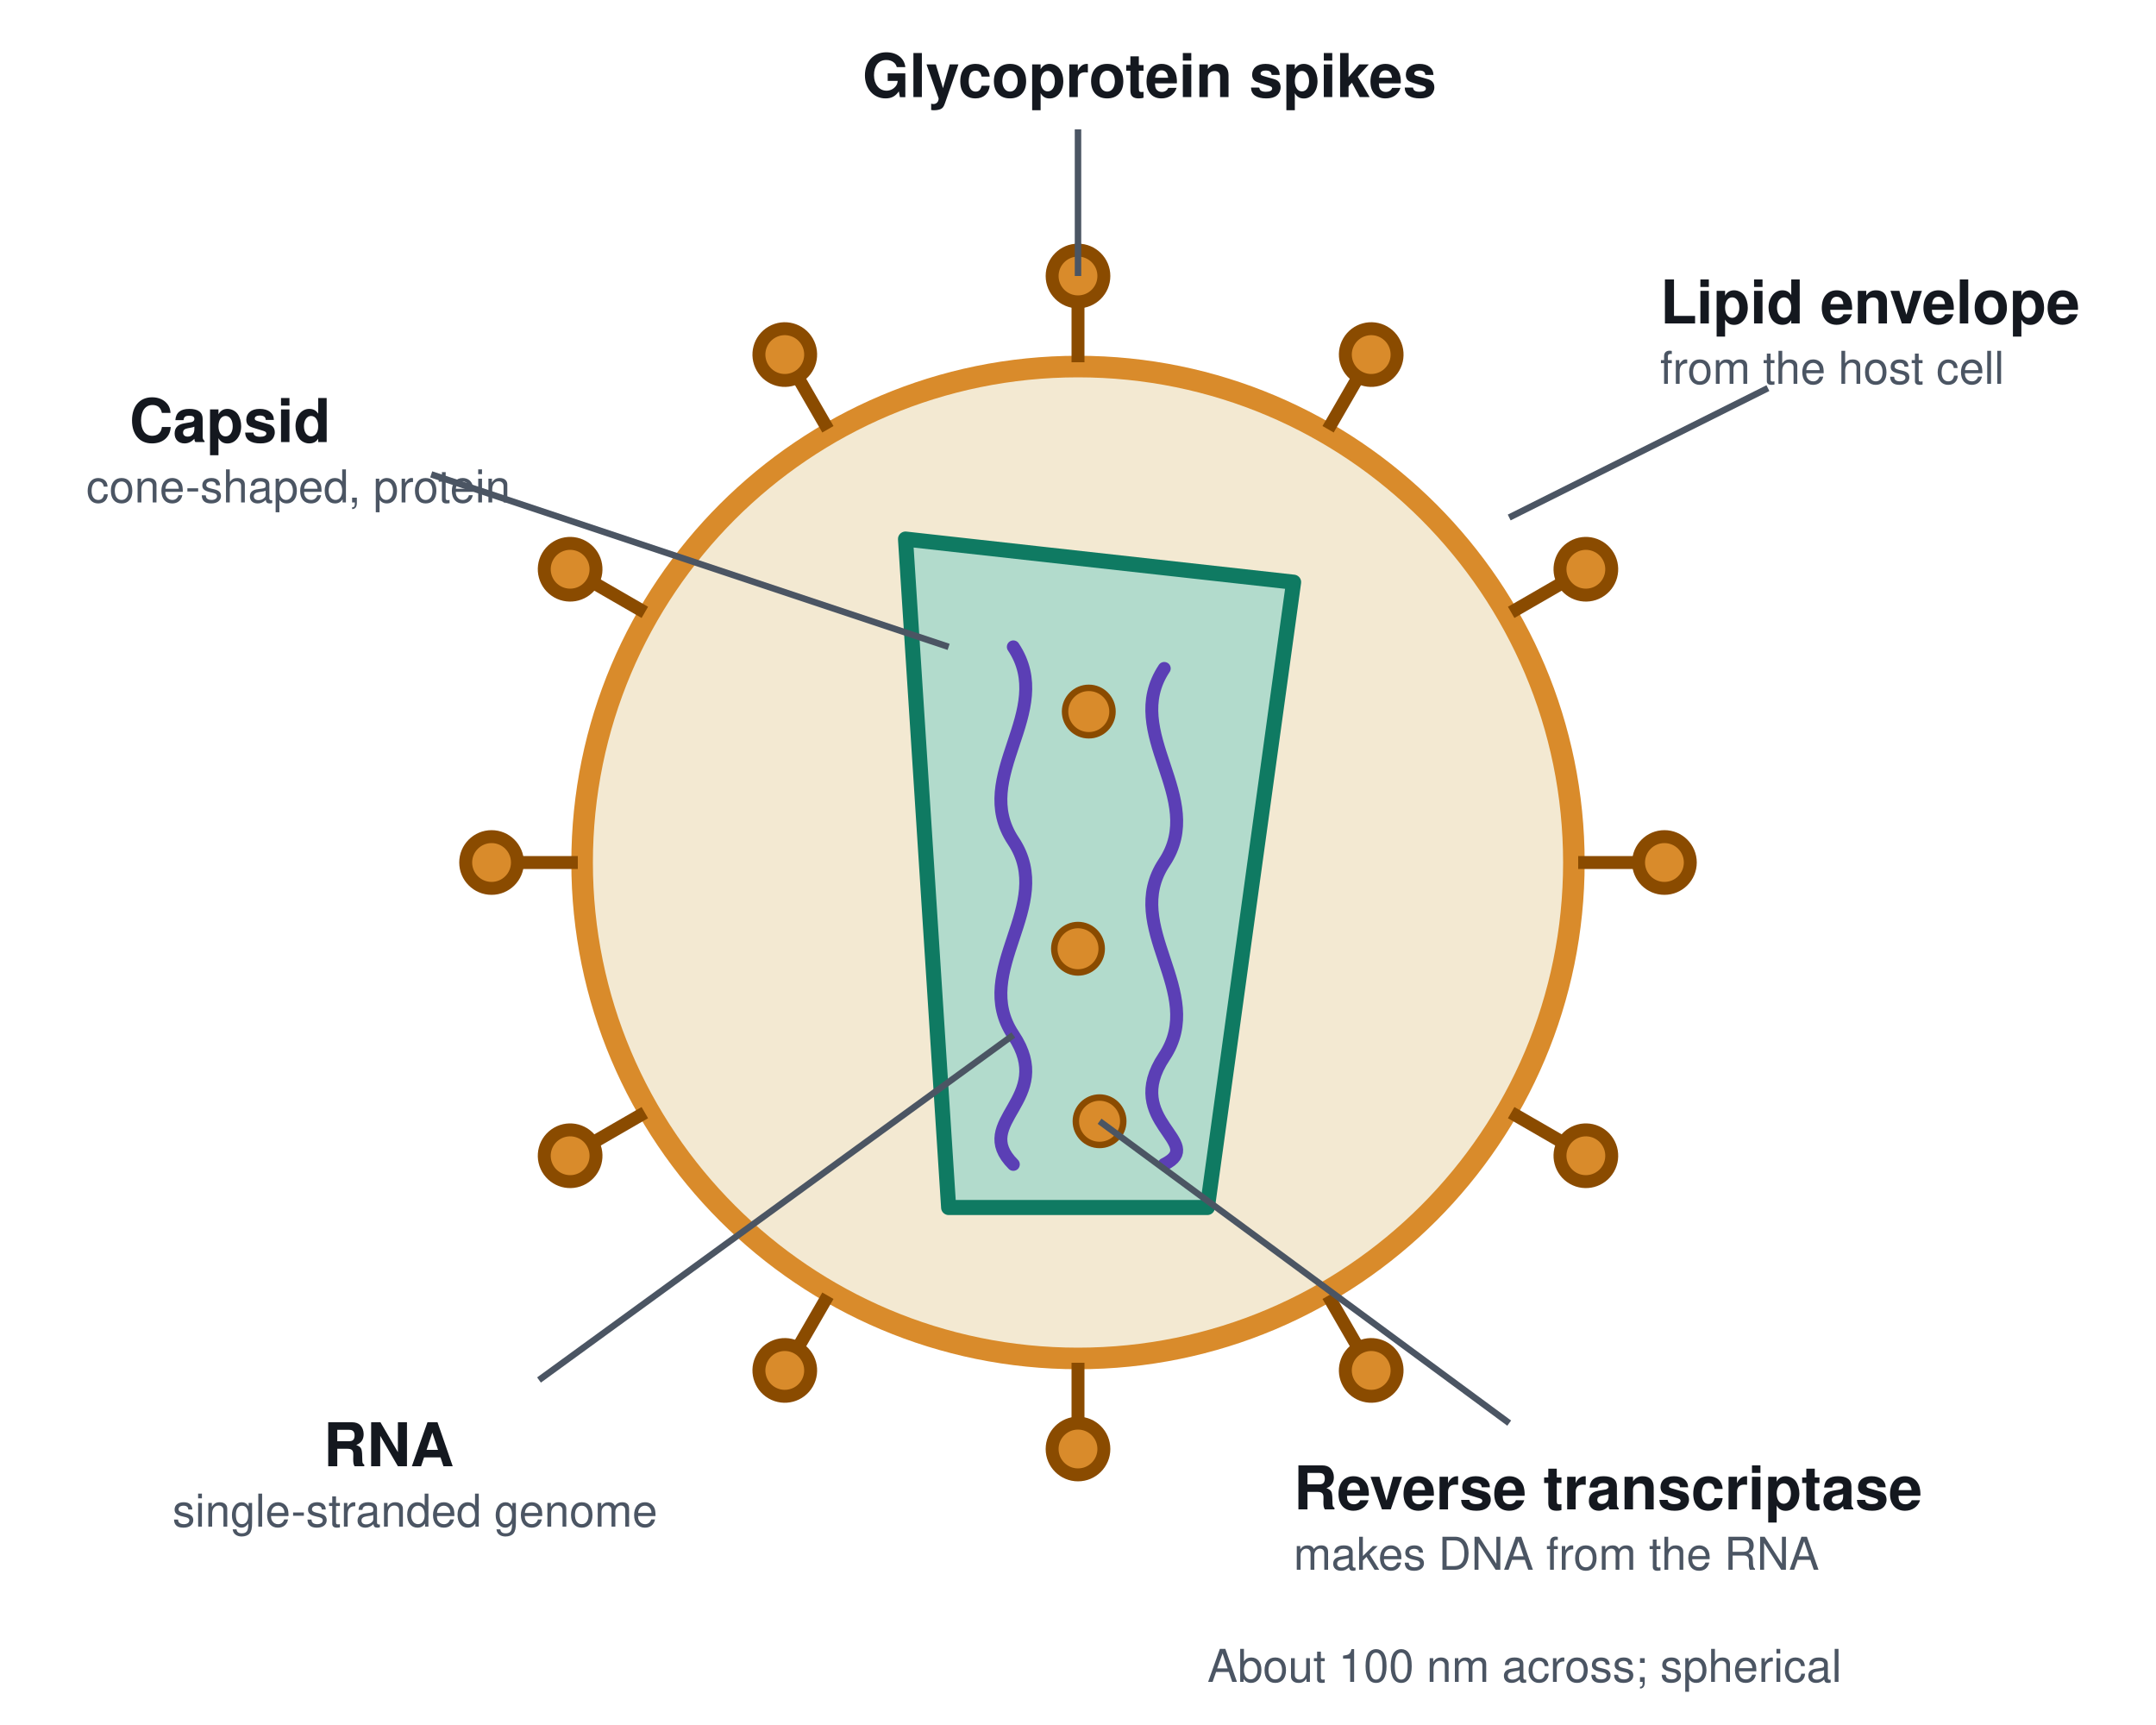
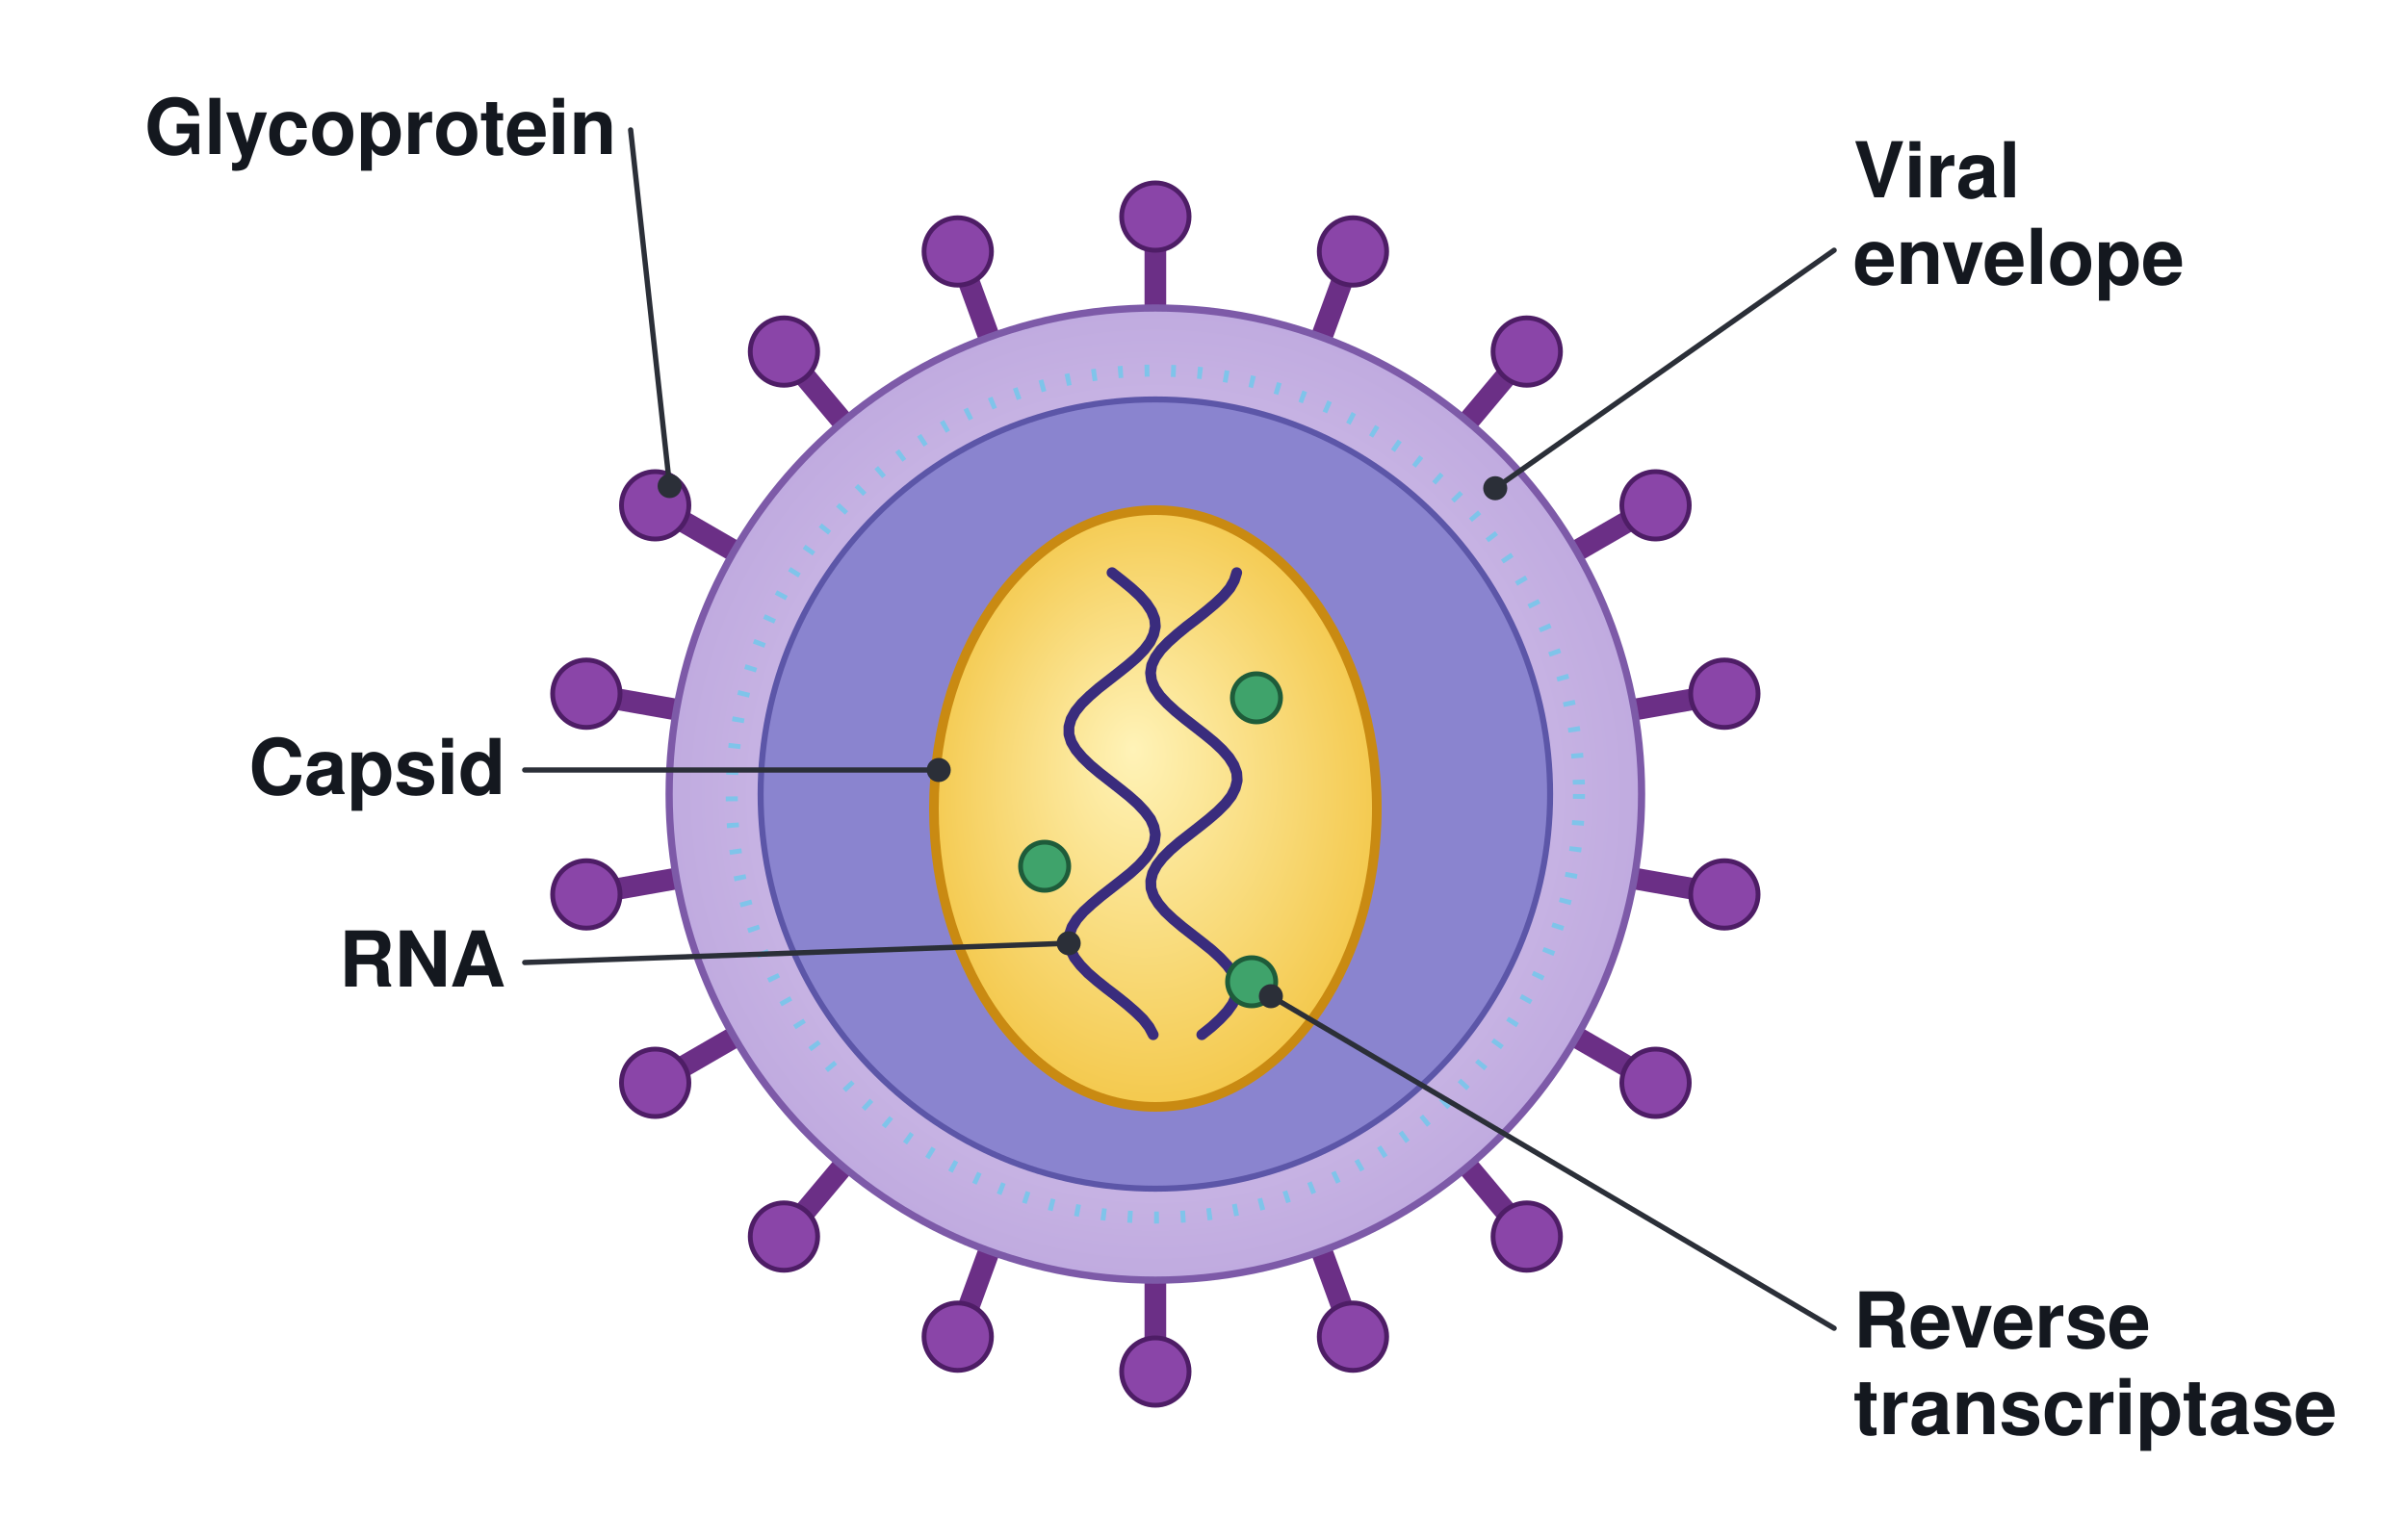
- <svg xmlns="http://www.w3.org/2000/svg" viewBox="0 0 1000 800" font-family="Segoe UI, Helvetica, Arial, sans-serif">
-   <rect width="1000" height="800" fill="#ffffff" />
+ <svg xmlns="http://www.w3.org/2000/svg" viewBox="0 0 1000 640" font-family="Segoe UI, Helvetica, Arial, sans-serif">
  <defs>
-     <style>
-       .t{font-size:28px;font-weight:700;fill:#14181f}
-       .s{font-size:21px;fill:#4b5563}
-       .lead{stroke:#4b5563;stroke-width:3;fill:none}
-     </style>
+     <radialGradient id="env" cx="50%" cy="50%" r="60%" fx="50%" fy="50%">
+       <stop offset="0%" stop-color="#e3d6f2" />
+       <stop offset="100%" stop-color="#b9a2dc" />
+     </radialGradient>
+     <radialGradient id="cap" cx="50%" cy="50%" r="60%" fx="45%" fy="40%">
+       <stop offset="0%" stop-color="#fff3b8" />
+       <stop offset="100%" stop-color="#f2c23c" />
+     </radialGradient>
  </defs>
-   <circle cx="500" cy="400" r="230" fill="#f3e9d2" stroke="#d98b2b" stroke-width="10" />
-   <g stroke="#8a4b00" stroke-width="6" fill="#d98b2b">
-     <g transform="translate(500,400)">
-       <g transform="rotate(0)">
-         <line x1="0" y1="-232" x2="0" y2="-262" />
-         <circle cx="0" cy="-272" r="12" />
-       </g>
-       <g transform="rotate(30)">
-         <line x1="0" y1="-232" x2="0" y2="-262" />
-         <circle cx="0" cy="-272" r="12" />
-       </g>
-       <g transform="rotate(60)">
-         <line x1="0" y1="-232" x2="0" y2="-262" />
-         <circle cx="0" cy="-272" r="12" />
-       </g>
-       <g transform="rotate(90)">
-         <line x1="0" y1="-232" x2="0" y2="-262" />
-         <circle cx="0" cy="-272" r="12" />
-       </g>
-       <g transform="rotate(120)">
-         <line x1="0" y1="-232" x2="0" y2="-262" />
-         <circle cx="0" cy="-272" r="12" />
-       </g>
-       <g transform="rotate(150)">
-         <line x1="0" y1="-232" x2="0" y2="-262" />
-         <circle cx="0" cy="-272" r="12" />
-       </g>
-       <g transform="rotate(180)">
-         <line x1="0" y1="-232" x2="0" y2="-262" />
-         <circle cx="0" cy="-272" r="12" />
-       </g>
-       <g transform="rotate(210)">
-         <line x1="0" y1="-232" x2="0" y2="-262" />
-         <circle cx="0" cy="-272" r="12" />
-       </g>
-       <g transform="rotate(240)">
-         <line x1="0" y1="-232" x2="0" y2="-262" />
-         <circle cx="0" cy="-272" r="12" />
-       </g>
-       <g transform="rotate(270)">
-         <line x1="0" y1="-232" x2="0" y2="-262" />
-         <circle cx="0" cy="-272" r="12" />
-       </g>
-       <g transform="rotate(300)">
-         <line x1="0" y1="-232" x2="0" y2="-262" />
-         <circle cx="0" cy="-272" r="12" />
-       </g>
-       <g transform="rotate(330)">
-         <line x1="0" y1="-232" x2="0" y2="-262" />
-         <circle cx="0" cy="-272" r="12" />
-       </g>
-     </g>
-   </g>
-   <polygon points="420,250 600,270 560,560 440,560" fill="#b2dbcc" stroke="#0f7a62" stroke-width="7" stroke-linejoin="round" />
-   <path d="M470 300 c20 30 -20 60 0 90 s-20 60 0 90 s-20 40 0 60" fill="none" stroke="#5b3fb5" stroke-width="6" stroke-linecap="round" />
-   <path d="M540 310 c-20 30 20 60 0 90 s20 60 0 90 s20 40 0 50" fill="none" stroke="#5b3fb5" stroke-width="6" stroke-linecap="round" />
-   <g fill="#d98b2b" stroke="#8a4b00" stroke-width="3">
-     <circle cx="505" cy="330" r="11" />
-     <circle cx="500" cy="440" r="11" />
-     <circle cx="510" cy="520" r="11" />
-   </g>
-   <path class="lead" d="M700 240 L820 180" />
-   <text class="t" x="770" y="150">Lipid envelope</text>
-   <text class="s" x="770" y="178">from the host cell</text>
-   <path class="lead" d="M500 128 L500 60" />
-   <text class="t" x="400" y="45">Glycoprotein spikes</text>
-   <path class="lead" d="M440 300 L200 220" />
-   <text class="t" x="60" y="205">Capsid</text>
-   <text class="s" x="40" y="233">cone-shaped, protein</text>
-   <path class="lead" d="M470 480 L250 640" />
-   <text class="t" x="150" y="680">RNA</text>
-   <text class="s" x="80" y="708">single-stranded genome</text>
-   <path class="lead" d="M510 520 L700 660" />
-   <text class="t" x="600" y="700">Reverse transcriptase</text>
-   <text class="s" x="600" y="728">makes DNA from the RNA</text>
-   <text class="s" x="560" y="780">About 100 nm across; spherical</text>
+   <rect width="1000" height="640" fill="#ffffff" />
+   <line x1="480.0" y1="132.0" x2="480.0" y2="90.0" stroke="#6b2f86" stroke-width="9" stroke-linecap="round" />
+   <circle cx="480.0" cy="90.0" r="14.0" stroke="#4e1d66" stroke-width="2" fill="#8a45a8" />
+   <line x1="547.7" y1="143.9" x2="562.1" y2="104.5" stroke="#6b2f86" stroke-width="9" stroke-linecap="round" />
+   <circle cx="562.1" cy="104.5" r="14.0" stroke="#4e1d66" stroke-width="2" fill="#8a45a8" />
+   <line x1="607.3" y1="178.3" x2="634.3" y2="146.1" stroke="#6b2f86" stroke-width="9" stroke-linecap="round" />
+   <circle cx="634.3" cy="146.1" r="14.0" stroke="#4e1d66" stroke-width="2" fill="#8a45a8" />
+   <line x1="651.5" y1="231.0" x2="687.8" y2="210.0" stroke="#6b2f86" stroke-width="9" stroke-linecap="round" />
+   <circle cx="687.8" cy="210.0" r="14.0" stroke="#4e1d66" stroke-width="2" fill="#8a45a8" />
+   <line x1="675.0" y1="295.6" x2="716.4" y2="288.3" stroke="#6b2f86" stroke-width="9" stroke-linecap="round" />
+   <circle cx="716.4" cy="288.3" r="14.0" stroke="#4e1d66" stroke-width="2" fill="#8a45a8" />
+   <line x1="675.0" y1="364.4" x2="716.4" y2="371.7" stroke="#6b2f86" stroke-width="9" stroke-linecap="round" />
+   <circle cx="716.4" cy="371.7" r="14.0" stroke="#4e1d66" stroke-width="2" fill="#8a45a8" />
+   <line x1="651.5" y1="429.0" x2="687.8" y2="450.0" stroke="#6b2f86" stroke-width="9" stroke-linecap="round" />
+   <circle cx="687.8" cy="450.0" r="14.0" stroke="#4e1d66" stroke-width="2" fill="#8a45a8" />
+   <line x1="607.3" y1="481.7" x2="634.3" y2="513.9" stroke="#6b2f86" stroke-width="9" stroke-linecap="round" />
+   <circle cx="634.3" cy="513.9" r="14.0" stroke="#4e1d66" stroke-width="2" fill="#8a45a8" />
+   <line x1="547.7" y1="516.1" x2="562.1" y2="555.5" stroke="#6b2f86" stroke-width="9" stroke-linecap="round" />
+   <circle cx="562.1" cy="555.5" r="14.0" stroke="#4e1d66" stroke-width="2" fill="#8a45a8" />
+   <line x1="480.0" y1="528.0" x2="480.0" y2="570.0" stroke="#6b2f86" stroke-width="9" stroke-linecap="round" />
+   <circle cx="480.0" cy="570.0" r="14.0" stroke="#4e1d66" stroke-width="2" fill="#8a45a8" />
+   <line x1="412.3" y1="516.1" x2="397.9" y2="555.5" stroke="#6b2f86" stroke-width="9" stroke-linecap="round" />
+   <circle cx="397.9" cy="555.5" r="14.0" stroke="#4e1d66" stroke-width="2" fill="#8a45a8" />
+   <line x1="352.7" y1="481.7" x2="325.7" y2="513.9" stroke="#6b2f86" stroke-width="9" stroke-linecap="round" />
+   <circle cx="325.7" cy="513.9" r="14.0" stroke="#4e1d66" stroke-width="2" fill="#8a45a8" />
+   <line x1="308.5" y1="429.0" x2="272.2" y2="450.0" stroke="#6b2f86" stroke-width="9" stroke-linecap="round" />
+   <circle cx="272.2" cy="450.0" r="14.0" stroke="#4e1d66" stroke-width="2" fill="#8a45a8" />
+   <line x1="285.0" y1="364.4" x2="243.6" y2="371.7" stroke="#6b2f86" stroke-width="9" stroke-linecap="round" />
+   <circle cx="243.6" cy="371.7" r="14.0" stroke="#4e1d66" stroke-width="2" fill="#8a45a8" />
+   <line x1="285.0" y1="295.6" x2="243.6" y2="288.3" stroke="#6b2f86" stroke-width="9" stroke-linecap="round" />
+   <circle cx="243.6" cy="288.3" r="14.0" stroke="#4e1d66" stroke-width="2" fill="#8a45a8" />
+   <line x1="308.5" y1="231.0" x2="272.2" y2="210.0" stroke="#6b2f86" stroke-width="9" stroke-linecap="round" />
+   <circle cx="272.2" cy="210.0" r="14.0" stroke="#4e1d66" stroke-width="2" fill="#8a45a8" />
+   <line x1="352.7" y1="178.3" x2="325.7" y2="146.1" stroke="#6b2f86" stroke-width="9" stroke-linecap="round" />
+   <circle cx="325.7" cy="146.1" r="14.0" stroke="#4e1d66" stroke-width="2" fill="#8a45a8" />
+   <line x1="412.3" y1="143.9" x2="397.9" y2="104.5" stroke="#6b2f86" stroke-width="9" stroke-linecap="round" />
+   <circle cx="397.9" cy="104.5" r="14.0" stroke="#4e1d66" stroke-width="2" fill="#8a45a8" />
+   <circle cx="480.0" cy="330.0" r="202.0" stroke="#7d5aa8" stroke-width="3" fill="url(#env)" />
+   <circle cx="480.0" cy="330.0" r="176.0" stroke="#7fc4ea" stroke-width="5" fill="none" stroke-dasharray="2 9" />
+   <circle cx="480.0" cy="330.0" r="164.0" stroke="#5c56a8" stroke-width="2.5" fill="#8a84cf" />
+   <ellipse cx="480" cy="336" rx="92" ry="124" fill="url(#cap)" stroke="#c98a12" stroke-width="4" />
+   <path d="M462.0 238.0 L466.1 241.2 L470.0 244.4 L473.5 247.6 L476.3 250.8 L478.4 254.0 L479.7 257.2 L480.0 260.4 L479.3 263.6 L477.8 266.8 L475.4 270.0 L472.3 273.2 L468.6 276.4 L464.6 279.6 L460.5 282.8 L456.4 286.0 L452.7 289.2 L449.4 292.4 L446.8 295.6 L445.0 298.8 L444.1 302.0 L444.1 305.2 L445.1 308.4 L447.0 311.6 L449.7 314.8 L453.0 318.0 L456.8 321.2 L460.9 324.4 L465.0 327.6 L469.0 330.8 L472.6 334.0 L475.6 337.2 L478.0 340.4 L479.4 343.6 L480.0 346.8 L479.6 350.0 L478.3 353.2 L476.1 356.4 L473.2 359.6 L469.7 362.8 L465.7 366.0 L461.6 369.2 L457.5 372.4 L453.7 375.6 L450.2 378.8 L447.4 382.0 L445.4 385.2 L444.3 388.4 L444.0 391.6 L444.8 394.8 L446.4 398.0 L448.9 401.2 L452.0 404.4 L455.7 407.6 L459.7 410.8 L463.9 414.0 L467.9 417.2 L471.6 420.4 L474.9 423.6 L477.4 426.8 L479.1 430.0" stroke="#3a2c7d" stroke-width="4.5" fill="none" stroke-linejoin="round" stroke-linecap="round" />
+   <path d="M513.8 238.0 L512.8 241.2 L511.0 244.4 L508.3 247.6 L504.9 250.8 L501.1 254.0 L497.1 257.2 L492.9 260.4 L489.0 263.6 L485.4 266.8 L482.3 270.0 L480.0 273.2 L478.5 276.4 L478.0 279.6 L478.4 282.8 L479.7 286.0 L481.9 289.2 L484.9 292.4 L488.4 295.6 L492.3 298.8 L496.4 302.0 L500.5 305.2 L504.4 308.4 L507.8 311.6 L510.6 314.8 L512.6 318.0 L513.8 321.2 L514.0 324.4 L513.2 327.6 L511.6 330.8 L509.1 334.0 L505.9 337.2 L502.2 340.4 L498.2 343.6 L494.1 346.8 L490.0 350.0 L486.3 353.2 L483.1 356.4 L480.6 359.6 L478.9 362.8 L478.1 366.0 L478.2 369.2 L479.3 372.4 L481.3 375.6 L484.0 378.8 L487.4 382.0 L491.2 385.2 L495.3 388.4 L499.4 391.6 L503.4 394.8 L506.9 398.0 L509.9 401.2 L512.2 404.4 L513.5 407.6 L514.0 410.8 L513.5 414.0 L512.1 417.2 L509.8 420.4 L506.8 423.6 L503.3 426.8 L499.3 430.0" stroke="#3a2c7d" stroke-width="4.5" fill="none" stroke-linejoin="round" stroke-linecap="round" />
+   <circle cx="522.0" cy="290.0" r="10.0" stroke="#1e5c3a" stroke-width="2" fill="#3fa36b" />
+   <circle cx="434.0" cy="360.0" r="10.0" stroke="#1e5c3a" stroke-width="2" fill="#3fa36b" />
+   <circle cx="520.0" cy="408.0" r="10.0" stroke="#1e5c3a" stroke-width="2" fill="#3fa36b" />
+   <text x="60.0" y="64.0" font-size="32" fill="#14181f" text-anchor="start" font-weight="600">Glycoprotein</text>
+   <line x1="262.0" y1="54.0" x2="278.2" y2="202.0" stroke="#2b2f38" stroke-width="2.2" stroke-linecap="round" />
+   <circle cx="278.2" cy="202.0" r="4.5" stroke="#2b2f38" stroke-width="1" fill="#2b2f38" />
+   <text x="770.0" y="82.0" font-size="32" fill="#14181f" text-anchor="start" font-weight="600">Viral</text>
+   <text x="770.0" y="118.0" font-size="32" fill="#14181f" text-anchor="start" font-weight="600">envelope</text>
+   <line x1="762.0" y1="104.0" x2="621.2" y2="202.9" stroke="#2b2f38" stroke-width="2.2" stroke-linecap="round" />
+   <circle cx="621.2" cy="202.9" r="4.5" stroke="#2b2f38" stroke-width="1" fill="#2b2f38" />
+   <text x="210.0" y="330.0" font-size="32" fill="#14181f" text-anchor="end" font-weight="600">Capsid</text>
+   <line x1="218.0" y1="320.0" x2="390.0" y2="320.0" stroke="#2b2f38" stroke-width="2.2" stroke-linecap="round" />
+   <circle cx="390.0" cy="320.0" r="4.5" stroke="#2b2f38" stroke-width="1" fill="#2b2f38" />
+   <text x="210.0" y="410.0" font-size="32" fill="#14181f" text-anchor="end" font-weight="600">RNA</text>
+   <line x1="218.0" y1="400.0" x2="444.0" y2="392.0" stroke="#2b2f38" stroke-width="2.2" stroke-linecap="round" />
+   <circle cx="444.0" cy="392.0" r="4.5" stroke="#2b2f38" stroke-width="1" fill="#2b2f38" />
+   <text x="770.0" y="560.0" font-size="32" fill="#14181f" text-anchor="start" font-weight="600">Reverse</text>
+   <text x="770.0" y="596.0" font-size="32" fill="#14181f" text-anchor="start" font-weight="600">transcriptase</text>
+   <line x1="762.0" y1="552.0" x2="528.0" y2="414.0" stroke="#2b2f38" stroke-width="2.2" stroke-linecap="round" />
+   <circle cx="528.0" cy="414.0" r="4.5" stroke="#2b2f38" stroke-width="1" fill="#2b2f38" />
</svg>
